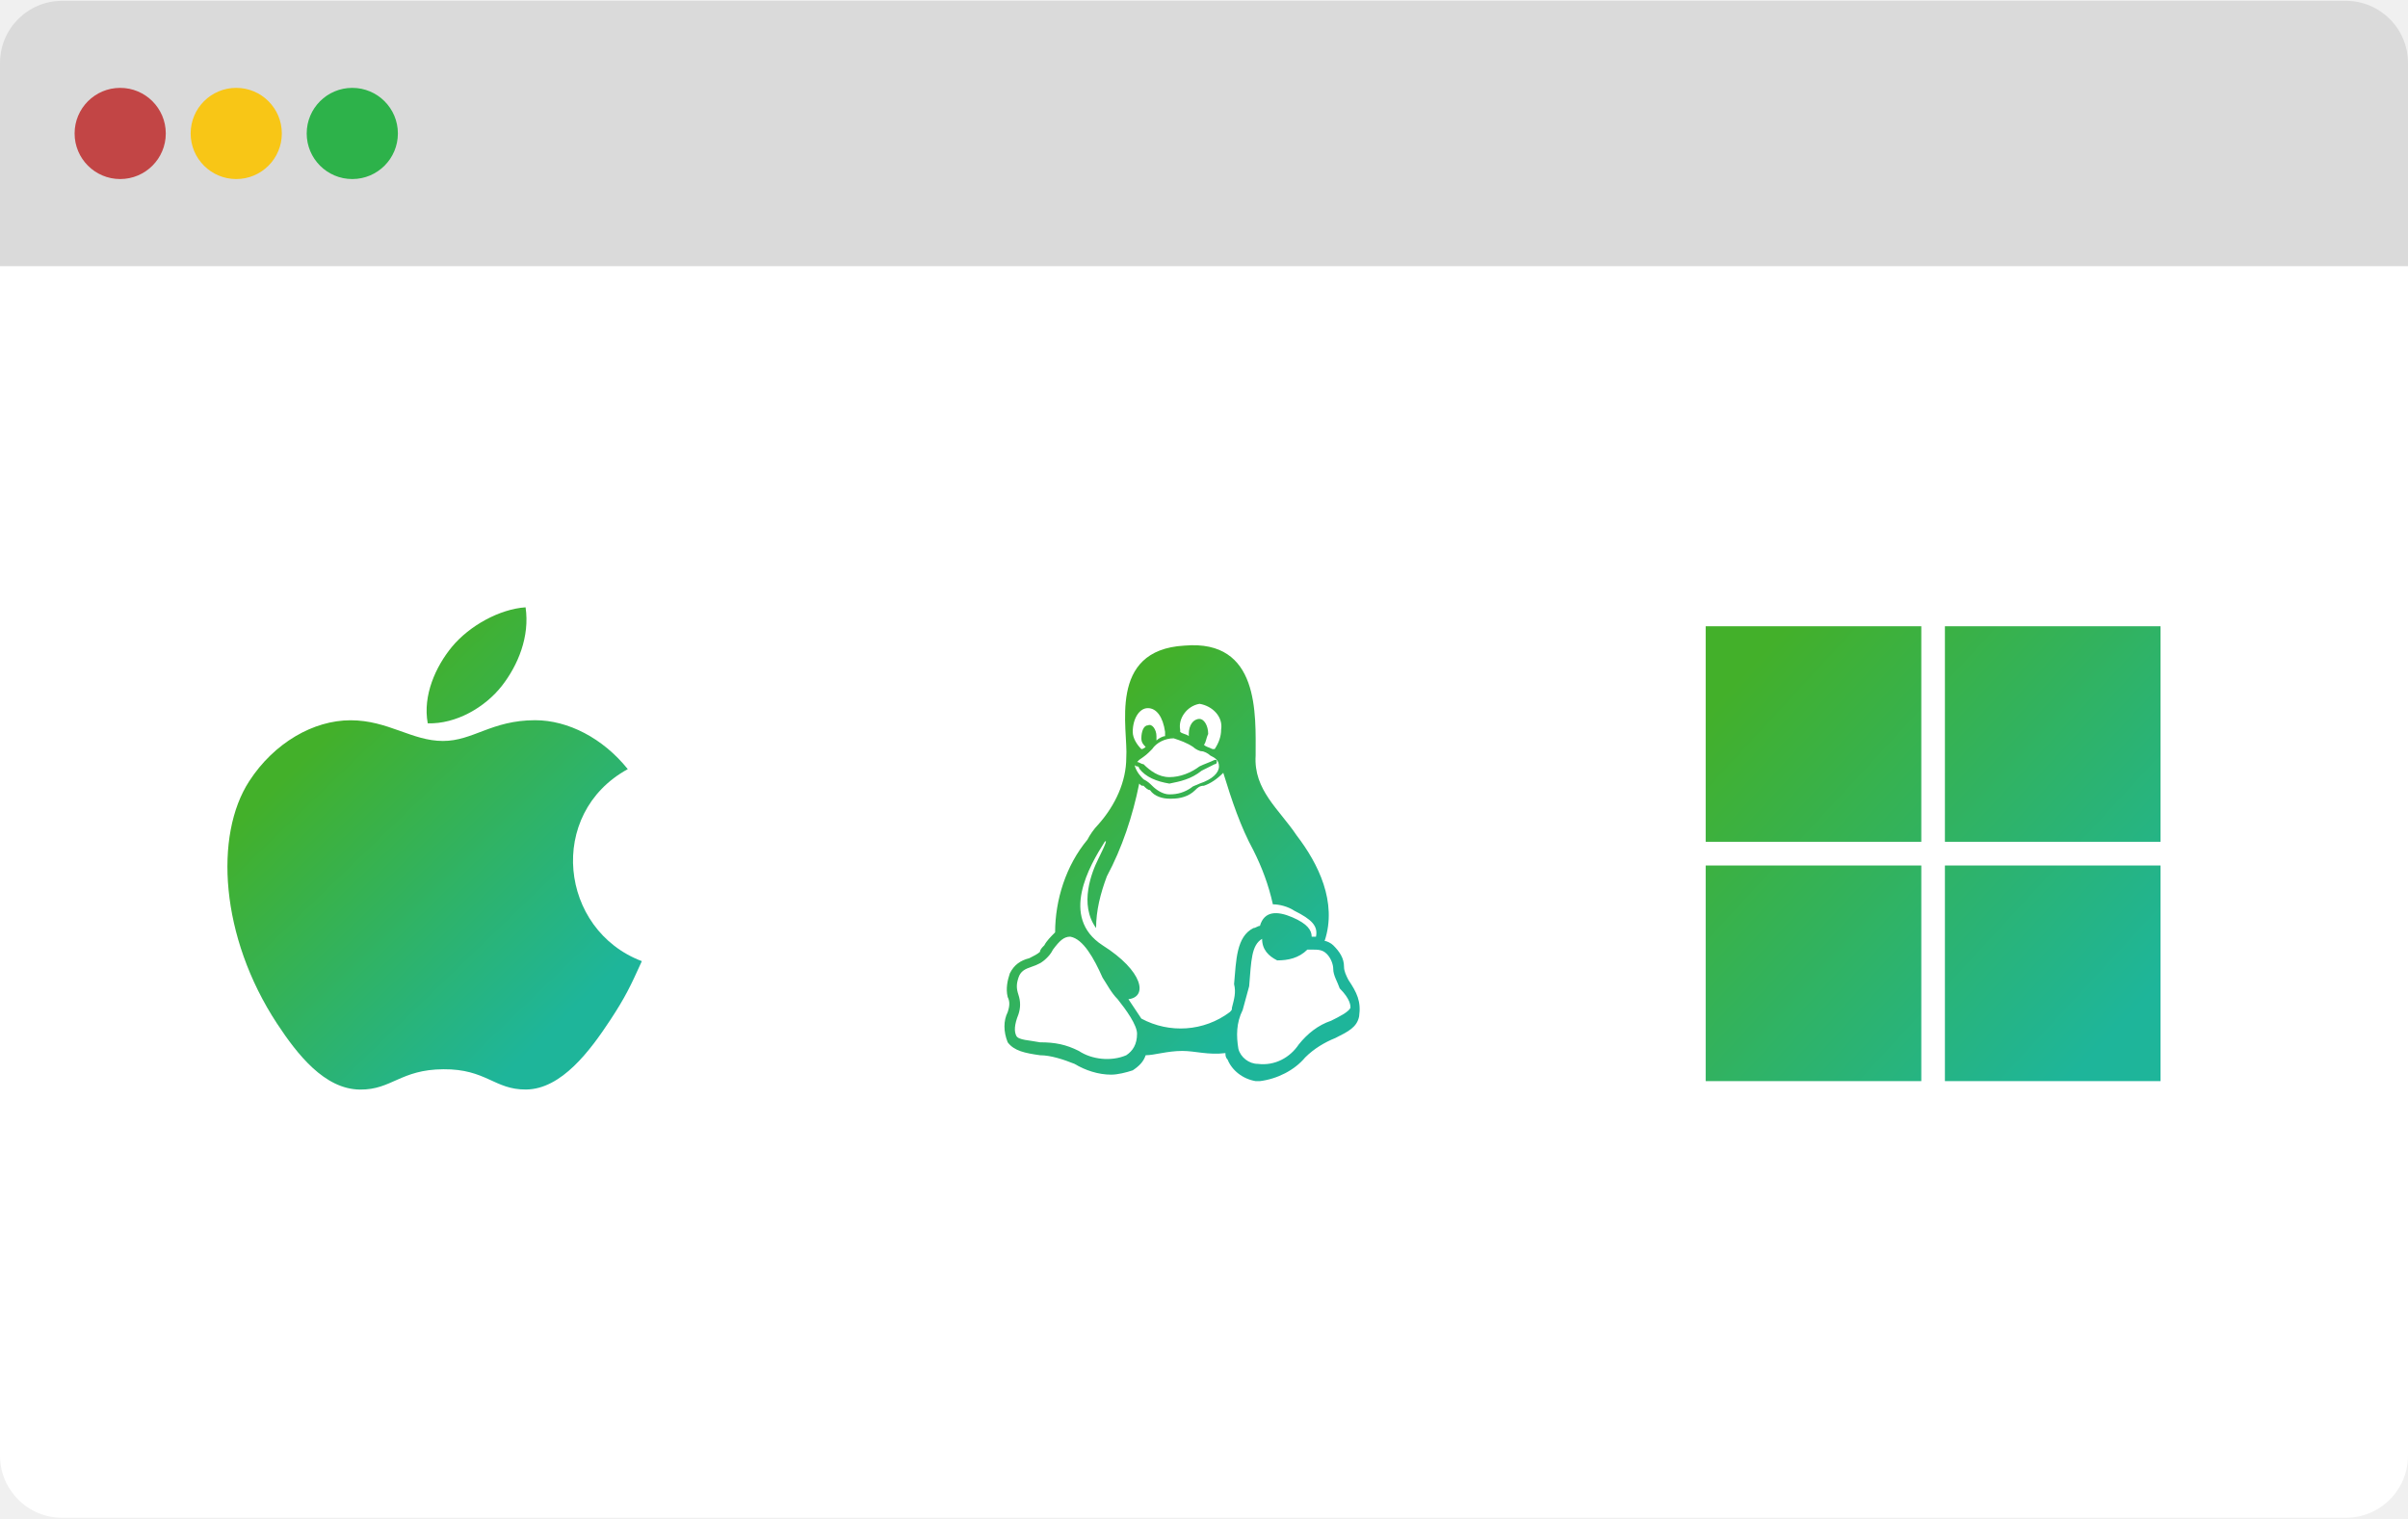
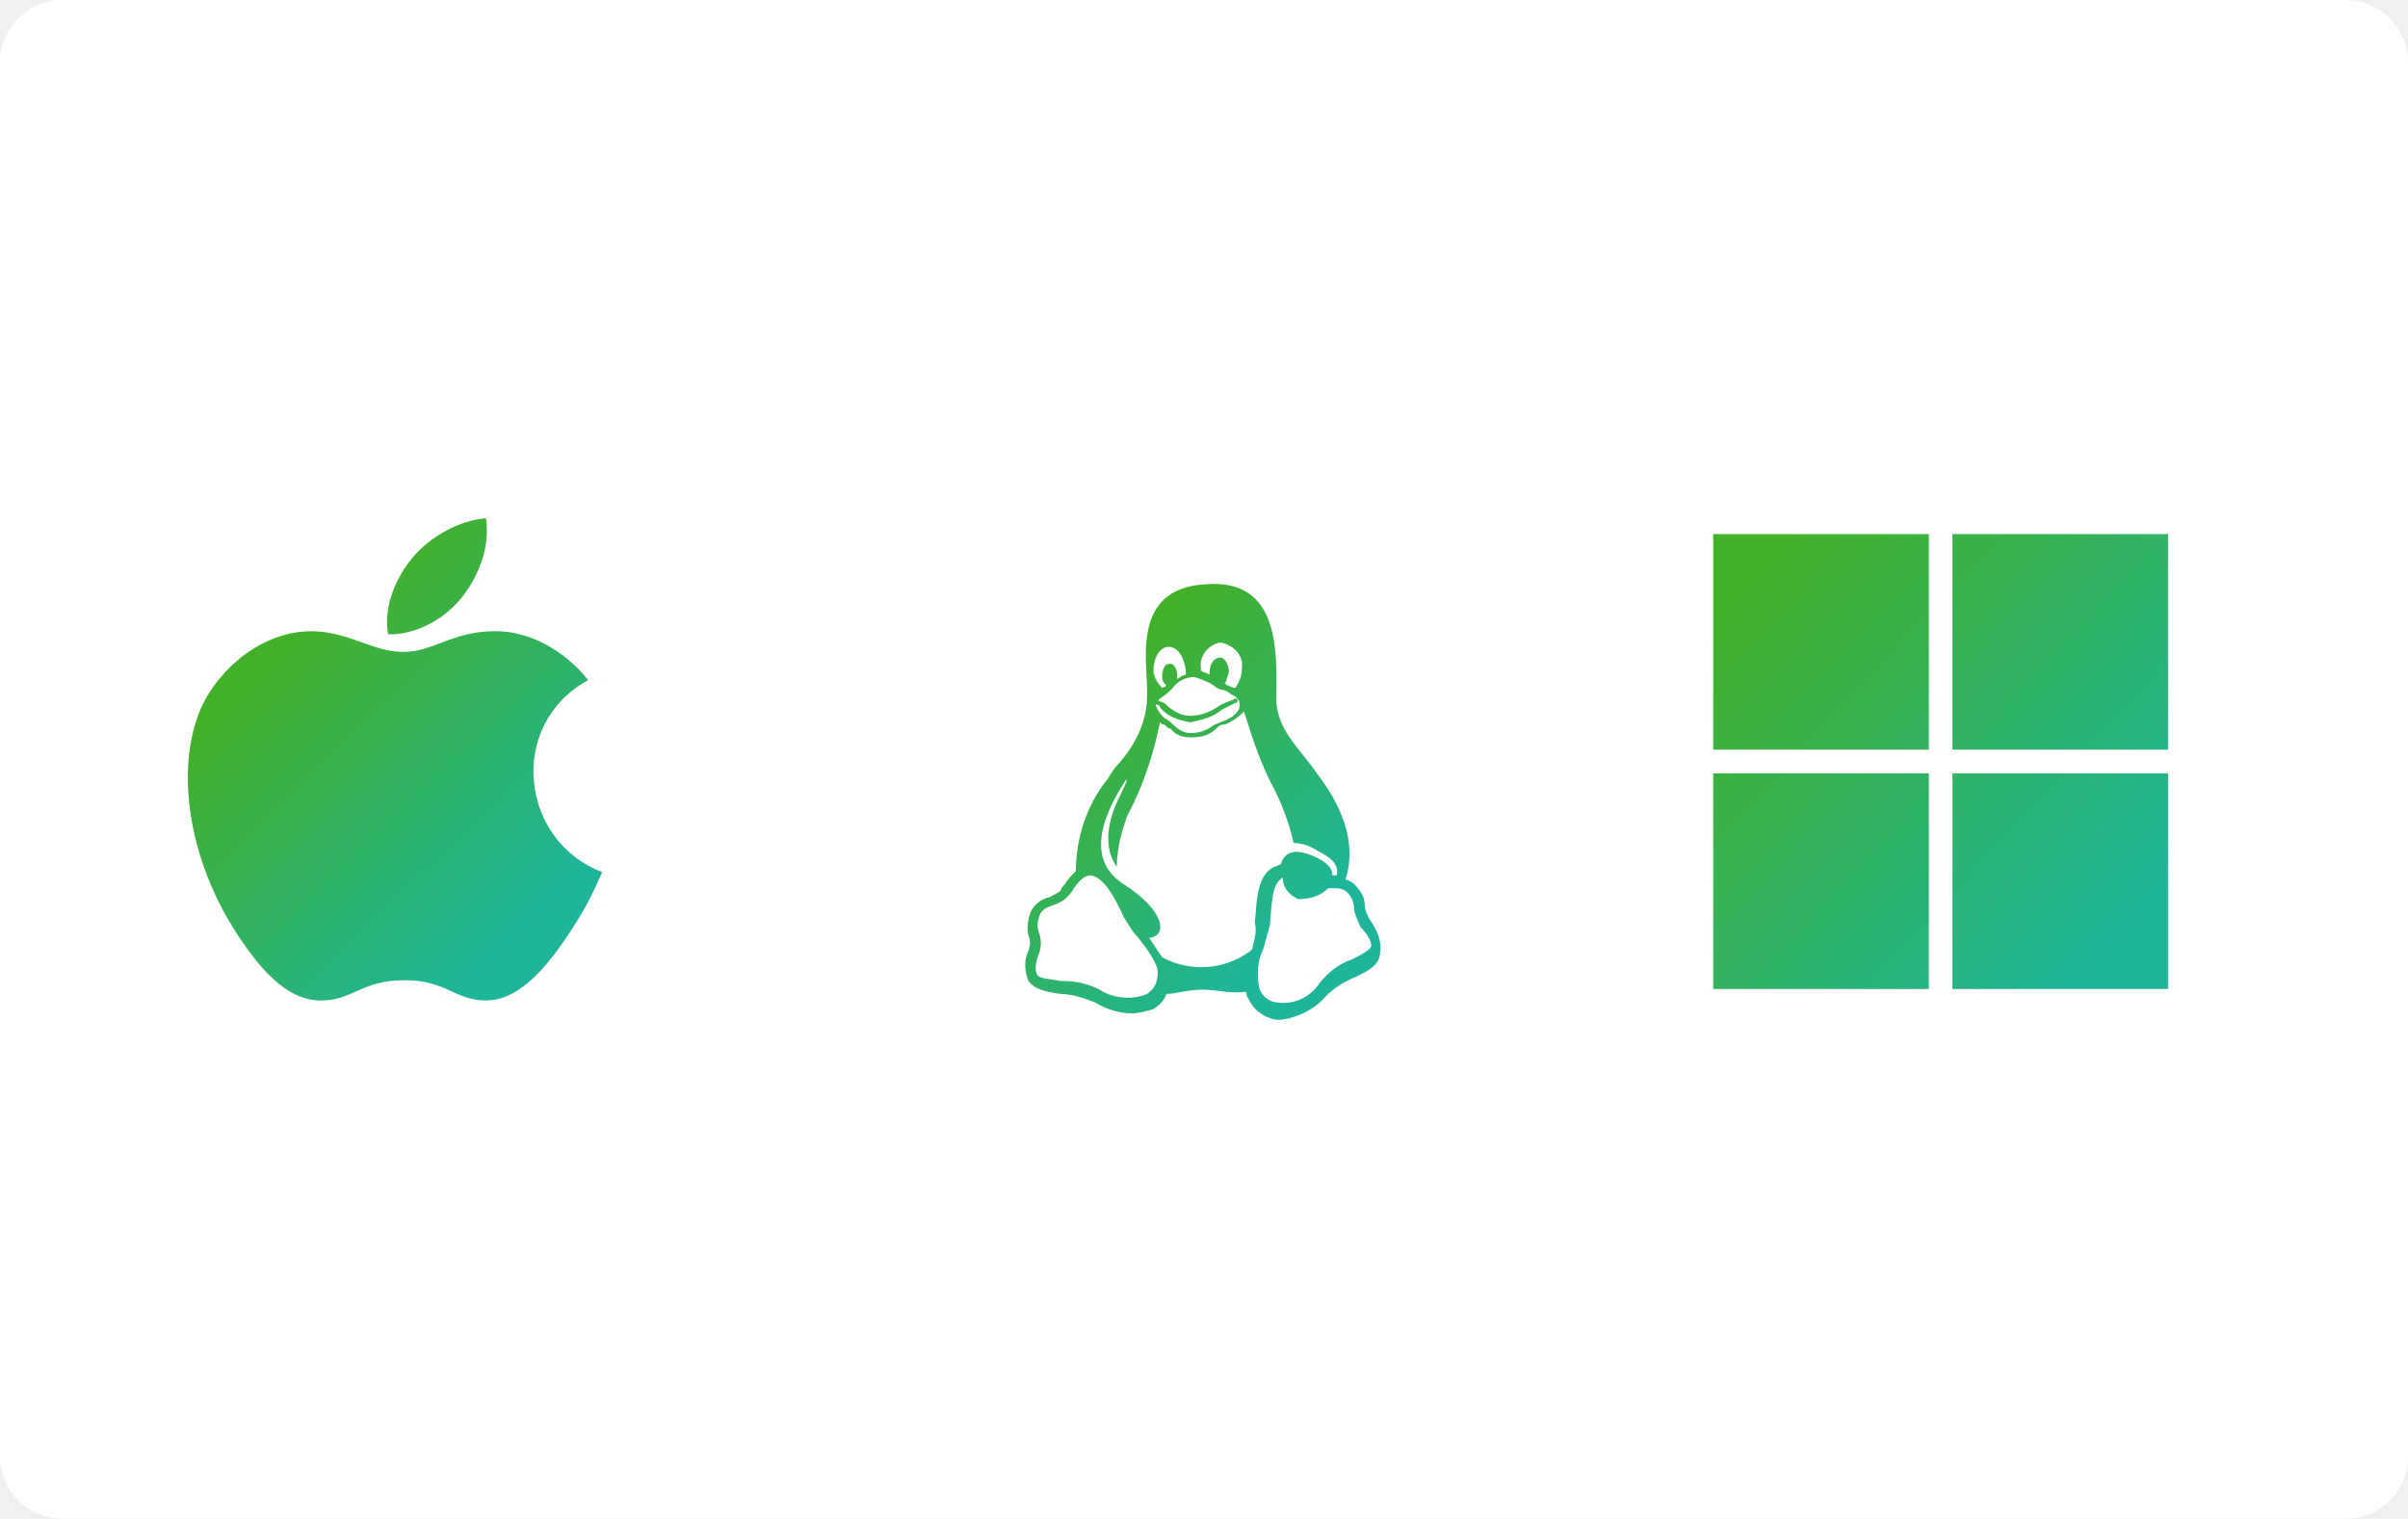
<svg xmlns="http://www.w3.org/2000/svg" width="1064" height="671" viewBox="0 0 1064 671" fill="none">
-   <path d="M0 117.571H1064V643.161C1064 658.332 1051.7 670.631 1036.53 670.631H27.47C12.299 670.631 0 658.332 0 643.161V117.571Z" fill="white" />
-   <path d="M0 27.837C0 12.666 12.299 0.367 27.47 0.367H1036.53C1051.7 0.367 1064 12.666 1064 27.837V117.572H0V27.837Z" fill="#DADADA" />
-   <circle cx="53.109" cy="58.969" r="20.145" fill="#C24545" />
-   <circle cx="104.385" cy="58.969" r="20.145" fill="#F8C616" />
-   <circle cx="155.664" cy="58.969" r="20.145" fill="#2DB24A" />
-   <path d="M283.605 424.685C278.597 435.773 276.202 440.73 269.771 450.528C260.785 464.211 248.098 481.286 232.414 481.403C218.462 481.521 214.861 472.301 195.928 472.451C176.994 472.544 173.049 481.571 159.081 481.428C143.397 481.286 131.388 465.903 122.394 452.245C97.247 413.933 94.592 369.031 110.134 345.139C121.13 328.198 138.531 318.25 154.869 318.25C171.509 318.25 181.968 327.395 195.727 327.395C209.075 327.395 217.206 318.225 236.45 318.225C251.004 318.225 266.396 326.155 277.391 339.839C241.416 359.551 247.261 410.935 283.605 424.685ZM221.846 302.934C228.846 293.948 234.155 281.27 232.229 268.34C220.807 269.119 207.45 276.413 199.646 285.859C192.578 294.459 186.716 307.238 189.002 319.598C201.463 320 214.359 312.572 221.846 302.934Z" fill="url(#paint0_linear_247_93)" />
-   <path d="M753.673 276.714H848.945V371.945H753.673V276.714ZM859.38 276.714H954.652V371.945H859.38V276.714ZM753.673 382.421H848.945V477.693H753.673V382.421ZM859.38 382.421H954.652V477.693H859.38" fill="url(#paint1_linear_247_93)" />
-   <path d="M595.775 432.92C594.823 431.014 593.87 429.109 593.87 427.204C593.87 423.393 591.965 420.535 589.107 417.677C588.154 416.725 586.249 415.772 585.296 415.772C591.012 398.625 582.438 381.477 572.912 369.093C565.291 357.661 553.859 349.088 554.812 333.845C554.812 315.745 556.717 282.403 523.375 285.261C489.08 287.166 498.606 322.414 497.654 334.798C497.654 345.277 492.89 355.756 485.269 364.33C483.364 366.235 481.459 369.093 480.506 370.998C470.98 382.43 466.217 397.672 466.217 411.962C464.311 413.867 462.406 415.772 461.453 417.677C460.501 418.63 459.548 419.583 459.548 420.535C458.595 421.488 456.69 422.441 454.785 423.393C450.974 424.346 448.116 426.251 446.211 430.062C445.259 432.92 444.306 436.73 445.259 440.541C446.211 442.446 446.211 444.351 445.259 447.209C443.353 451.02 443.353 455.783 445.259 460.546C448.116 464.357 452.88 465.309 459.548 466.262C464.311 466.262 470.027 468.167 474.79 470.073C479.553 472.93 485.269 474.836 490.985 474.836C493.843 474.836 497.654 473.883 500.512 472.93C503.369 471.025 505.275 469.12 506.227 466.262C510.038 466.262 515.754 464.357 522.422 464.357C528.138 464.357 533.854 466.262 541.475 465.309C541.475 466.262 541.475 467.215 542.428 468.167C544.333 472.93 549.096 476.741 554.812 477.694H556.717C564.338 476.741 571.959 472.93 576.722 467.215C580.533 463.404 585.296 460.546 590.059 458.641C595.775 455.783 599.586 453.878 600.538 449.115C601.491 442.446 599.586 438.636 595.775 432.92ZM530.043 310.982C535.759 311.935 540.522 316.698 539.57 322.414C539.57 325.272 538.617 328.13 536.712 330.987H535.759C533.854 330.035 532.901 330.035 531.949 329.082C532.901 328.13 532.901 326.224 533.854 324.319C533.854 320.508 531.949 317.651 530.043 317.651C527.185 317.651 525.28 320.508 525.28 324.319V325.272C524.327 324.319 522.422 324.319 521.47 323.366V322.414C520.517 317.651 524.327 311.935 530.043 310.982V310.982ZM527.185 330.035C528.138 330.987 530.043 331.94 530.996 331.94C531.949 331.94 533.854 332.893 534.806 333.845C536.712 334.798 538.617 335.751 538.617 338.609C538.617 341.467 535.759 344.324 530.043 346.23C528.138 347.182 527.185 347.182 526.233 348.135C523.375 350.04 520.517 350.993 516.706 350.993C513.848 350.993 510.991 349.088 509.085 347.182C508.133 346.23 507.18 345.277 505.275 344.324C504.322 343.372 502.417 341.467 501.464 338.609C501.464 337.656 502.417 336.703 503.369 335.751C506.227 333.845 507.18 332.893 508.133 331.94L509.085 330.987C510.991 328.13 514.801 326.224 518.612 326.224C521.47 327.177 524.327 328.13 527.185 330.035V330.035ZM507.18 312.887C510.991 312.887 513.848 316.698 514.801 323.366V325.272C513.848 325.272 511.943 326.224 510.991 327.177V325.272C510.991 322.414 509.085 319.556 507.18 320.508C505.275 320.508 504.322 323.366 504.322 326.224C504.322 328.13 505.275 329.082 506.227 330.035C506.227 330.035 505.275 330.987 504.322 330.987C502.417 329.082 500.512 326.224 500.512 323.366C500.512 317.651 503.369 312.887 507.18 312.887V312.887ZM497.654 466.262C490.985 469.12 482.411 468.167 476.696 464.357C470.98 461.499 466.217 460.546 459.548 460.546C454.785 459.594 450.022 459.594 449.069 457.688C448.116 455.783 448.116 452.925 450.022 448.162C450.974 445.304 450.974 442.446 450.022 439.588C449.069 436.73 449.069 434.825 450.022 431.967C450.974 429.109 452.88 428.156 455.738 427.204C458.595 426.251 460.501 425.299 462.406 423.393C463.359 422.441 464.311 421.488 465.264 419.583C468.122 415.772 470.027 413.867 472.885 413.867C478.601 414.82 483.364 423.393 487.175 431.967C489.08 434.825 490.985 438.636 493.843 441.493C497.654 446.257 502.417 452.925 502.417 456.736C502.417 461.499 500.512 464.357 497.654 466.262V466.262ZM544.333 445.304C544.333 446.257 544.333 446.257 543.38 447.209C531.949 455.783 516.706 456.736 504.322 450.067L498.606 441.493C507.18 440.541 505.275 429.109 487.175 417.677C468.122 405.293 481.459 382.43 488.127 371.951C489.08 370.998 489.08 371.951 485.269 379.572C482.411 385.288 476.696 399.577 484.317 410.056C484.317 402.435 486.222 394.814 489.08 387.193C495.748 374.809 500.512 360.519 503.369 346.23C504.322 347.182 504.322 347.182 505.275 347.182C506.227 348.135 507.18 349.088 508.133 349.088C510.038 351.946 513.848 352.898 516.706 352.898H517.659C521.47 352.898 525.28 351.946 528.138 349.088C529.091 348.135 530.043 347.182 531.949 347.182C534.806 346.23 537.664 344.324 540.522 341.467C544.333 353.851 548.143 365.282 553.859 375.761C557.67 383.383 560.528 391.004 562.433 399.577C565.291 399.577 569.101 400.53 571.959 402.435C579.58 406.246 582.438 409.104 581.486 413.867H579.58C579.58 411.009 577.675 408.151 571.007 405.293C564.338 402.435 558.622 402.435 556.717 409.104C555.764 409.104 554.812 410.056 553.859 410.056C546.238 413.867 546.238 424.346 545.285 434.825C546.238 438.635 545.285 441.493 544.333 445.304V445.304ZM588.154 451.02C582.438 452.925 577.675 456.736 573.865 461.499C570.054 467.215 563.386 471.025 555.764 470.073C551.954 470.073 548.143 467.215 547.191 463.404C546.238 457.688 546.238 451.972 549.096 446.257C550.049 442.446 551.001 439.588 551.954 435.778C552.907 424.346 552.907 417.677 557.67 414.82C557.67 419.583 560.528 422.441 564.338 424.346C569.101 424.346 573.865 423.393 577.675 419.583H579.58C582.438 419.583 584.344 419.583 586.249 421.488C588.154 423.393 589.107 426.251 589.107 428.156C589.107 431.014 591.012 433.872 591.965 436.73C596.728 441.493 596.728 444.351 596.728 445.304C595.775 447.209 591.965 449.115 588.154 451.02V451.02ZM502.417 336.703C501.464 336.703 501.464 336.703 501.464 337.656C501.464 337.656 501.464 338.609 502.417 338.609C503.369 338.609 503.369 339.561 503.369 339.561C506.227 343.372 510.991 345.277 516.706 346.23C521.47 345.277 526.233 344.324 530.996 340.514L536.712 337.656C537.664 337.656 537.664 336.703 537.664 336.703C537.664 335.751 537.664 335.751 536.712 335.751C534.806 336.703 531.949 337.656 530.043 338.609C526.233 341.467 521.47 343.372 516.706 343.372C511.943 343.372 508.133 340.514 505.275 337.656C504.322 337.656 503.369 336.703 502.417 336.703Z" fill="url(#paint2_linear_247_93)" />
+   <path d="M0 27.46C0 12.294 12.294 0 27.46 0H1036.54C1051.71 0 1064 12.294 1064 27.46V643.53C1064 658.701 1051.7 671 1036.53 671H27.47C12.299 671 0 658.701 0 643.53V27.46Z" fill="white" />
+   <path d="M266.115 385.345C261.107 396.433 258.712 401.39 252.281 411.188C243.296 424.871 230.609 441.946 214.924 442.063C200.973 442.181 197.372 432.961 178.438 433.111C159.504 433.203 155.56 442.231 141.592 442.088C125.907 441.946 113.898 426.563 104.904 412.905C79.757 374.593 77.102 329.691 92.645 305.799C103.64 288.858 121.041 278.91 137.379 278.91C154.019 278.91 164.478 288.054 178.237 288.054C191.585 288.054 199.716 278.885 218.96 278.885C233.515 278.885 248.906 286.815 259.901 300.498C223.926 320.211 229.771 371.595 266.115 385.345ZM204.356 263.594C211.357 254.608 216.666 241.93 214.74 229C203.317 229.779 189.961 237.073 182.156 246.519C175.088 255.119 169.226 267.898 171.512 280.258C183.973 280.66 196.869 273.232 204.356 263.594Z" fill="url(#paint0_linear_247_93)" />
+   <path d="M757 236H852.273V331.231H757V236ZM862.707 236H957.979V331.231H862.707V236ZM757 341.707H852.273V436.979H757V341.707ZM862.707 341.707H957.979V436.979H862.707" fill="url(#paint1_linear_247_93)" />
+   <path d="M604.946 405.831C603.993 403.926 603.04 402.021 603.04 400.115C603.04 396.305 601.135 393.447 598.277 390.589C597.325 389.636 595.419 388.684 594.467 388.684C600.182 371.536 591.609 354.389 582.082 342.005C574.461 330.573 563.03 321.999 563.982 306.757C563.982 288.657 565.888 255.315 532.545 258.173C498.25 260.078 507.777 295.325 506.824 307.71C506.824 318.189 502.061 328.668 494.44 337.241C492.534 339.147 490.629 342.005 489.677 343.91C480.15 355.342 475.387 370.584 475.387 384.873C473.482 386.779 471.576 388.684 470.624 390.589C469.671 391.542 468.719 392.494 468.719 393.447C467.766 394.4 465.861 395.352 463.955 396.305C460.145 397.258 457.287 399.163 455.382 402.973C454.429 405.831 453.476 409.642 454.429 413.452C455.382 415.358 455.382 417.263 454.429 420.121C452.524 423.931 452.524 428.695 454.429 433.458C457.287 437.268 462.05 438.221 468.719 439.174C473.482 439.174 479.198 441.079 483.961 442.984C488.724 445.842 494.44 447.747 500.156 447.747C503.013 447.747 506.824 446.795 509.682 445.842C512.54 443.937 514.445 442.032 515.398 439.174C519.208 439.174 524.924 437.268 531.593 437.268C537.308 437.268 543.024 439.174 550.645 438.221C550.645 439.174 550.645 440.126 551.598 441.079C553.503 445.842 558.266 449.653 563.982 450.605H565.888C573.509 449.653 581.13 445.842 585.893 440.126C589.703 436.316 594.467 433.458 599.23 431.553C604.946 428.695 608.756 426.789 609.709 422.026C610.661 415.358 608.756 411.547 604.946 405.831ZM539.214 283.894C544.93 284.846 549.693 289.61 548.74 295.325C548.74 298.183 547.787 301.041 545.882 303.899H544.929C543.024 302.946 542.072 302.946 541.119 301.994C542.072 301.041 542.072 299.136 543.024 297.231C543.024 293.42 541.119 290.562 539.214 290.562C536.356 290.562 534.45 293.42 534.45 297.231V298.183C533.498 297.231 531.593 297.231 530.64 296.278V295.325C529.687 290.562 533.498 284.846 539.214 283.894ZM536.356 302.946C537.308 303.899 539.214 304.852 540.166 304.852C541.119 304.852 543.024 305.804 543.977 306.757C545.882 307.71 547.787 308.662 547.787 311.52C547.787 314.378 544.93 317.236 539.214 319.141C537.308 320.094 536.356 320.094 535.403 321.047C532.545 322.952 529.687 323.905 525.877 323.905C523.019 323.905 520.161 321.999 518.256 320.094C517.303 319.141 516.35 318.189 514.445 317.236C513.492 316.283 511.587 314.378 510.635 311.52C510.635 310.568 511.587 309.615 512.54 308.662C515.398 306.757 516.35 305.804 517.303 304.852L518.256 303.899C520.161 301.041 523.971 299.136 527.782 299.136C530.64 300.089 533.498 301.041 536.356 302.946ZM516.35 285.799C520.161 285.799 523.019 289.61 523.971 296.278V298.183C523.019 298.183 521.114 299.136 520.161 300.089V298.183C520.161 295.325 518.256 292.467 516.35 293.42C514.445 293.42 513.492 296.278 513.492 299.136C513.492 301.041 514.445 301.994 515.398 302.946C515.398 302.946 514.445 303.899 513.492 303.899C511.587 301.994 509.682 299.136 509.682 296.278C509.682 290.562 512.54 285.799 516.35 285.799ZM506.824 439.174C500.156 442.032 491.582 441.079 485.866 437.268C480.15 434.41 475.387 433.458 468.719 433.458C463.955 432.505 459.192 432.505 458.24 430.6C457.287 428.695 457.287 425.837 459.192 421.074C460.145 418.216 460.145 415.358 459.192 412.5C458.24 409.642 458.24 407.737 459.192 404.879C460.145 402.021 462.05 401.068 464.908 400.115C467.766 399.163 469.671 398.21 471.576 396.305C472.529 395.352 473.482 394.4 474.434 392.494C477.292 388.684 479.198 386.779 482.055 386.779C487.771 387.731 492.534 396.305 496.345 404.879C498.25 407.737 500.156 411.547 503.013 414.405C506.824 419.168 511.587 425.837 511.587 429.647C511.587 434.41 509.682 437.268 506.824 439.174ZM553.503 418.216C553.503 419.168 553.503 419.168 552.551 420.121C541.119 428.695 525.877 429.647 513.492 422.979L507.777 414.405C516.35 413.452 514.445 402.021 496.345 390.589C477.292 378.205 490.629 355.342 497.298 344.863C498.25 343.91 498.25 344.863 494.44 352.484C491.582 358.199 485.866 372.489 493.487 382.968C493.487 375.347 495.392 367.726 498.25 360.105C504.919 347.72 509.682 333.431 512.54 319.141C513.492 320.094 513.492 320.094 514.445 320.094C515.398 321.047 516.35 321.999 517.303 321.999C519.208 324.857 523.019 325.81 525.877 325.81H526.829C530.64 325.81 534.45 324.857 537.308 321.999C538.261 321.047 539.214 320.094 541.119 320.094C543.977 319.141 546.835 317.236 549.693 314.378C553.503 326.762 557.314 338.194 563.03 348.673C566.84 356.294 569.698 363.915 571.603 372.489C574.461 372.489 578.272 373.442 581.13 375.347C588.751 379.157 591.609 382.015 590.656 386.779H588.751C588.751 383.921 586.846 381.063 580.177 378.205C573.509 375.347 567.793 375.347 565.888 382.015C564.935 382.015 563.982 382.968 563.03 382.968C555.409 386.779 555.409 397.258 554.456 407.737C555.409 411.547 554.456 414.405 553.503 418.216ZM597.325 423.931C591.609 425.837 586.846 429.647 583.035 434.41C579.224 440.126 572.556 443.937 564.935 442.984C561.124 442.984 557.314 440.126 556.361 436.316C555.409 430.6 555.409 424.884 558.266 419.168C559.219 415.358 560.172 412.5 561.124 408.689C562.077 397.258 562.077 390.589 566.84 387.731C566.84 392.494 569.698 395.352 573.509 397.258C578.272 397.258 583.035 396.305 586.846 392.494H588.751C591.609 392.494 593.514 392.494 595.419 394.4C597.325 396.305 598.277 399.163 598.277 401.068C598.277 403.926 600.182 406.784 601.135 409.642C605.898 414.405 605.898 417.263 605.898 418.216C604.946 420.121 601.135 422.026 597.325 423.931ZM511.587 309.615C510.635 309.615 510.635 309.615 510.635 310.568C510.635 310.568 510.635 311.52 511.587 311.52C512.54 311.52 512.54 312.473 512.54 312.473C515.398 316.283 520.161 318.189 525.877 319.141C530.64 318.189 535.403 317.236 540.166 313.425L545.882 310.568C546.835 310.568 546.835 309.615 546.835 309.615C546.835 308.662 546.835 308.662 545.882 308.662C543.977 309.615 541.119 310.568 539.214 311.52C535.403 314.378 530.64 316.283 525.877 316.283C521.114 316.283 517.303 313.425 514.445 310.568C513.492 310.568 512.54 309.615 511.587 309.615Z" fill="url(#paint2_linear_247_93)" />
  <defs>
-     <linearGradient id="paint0_linear_247_93" x1="138.173" y1="331.146" x2="251.224" y2="448.384" gradientUnits="userSpaceOnUse">
+     <linearGradient id="paint0_linear_247_93" x1="120.684" y1="291.806" x2="233.735" y2="409.044" gradientUnits="userSpaceOnUse">
      <stop stop-color="#43B02A" />
      <stop offset="1" stop-color="#1EB59A" />
    </linearGradient>
-     <linearGradient id="paint1_linear_247_93" x1="766.234" y1="301.837" x2="933.717" y2="456.758" gradientUnits="userSpaceOnUse">
+     <linearGradient id="paint1_linear_247_93" x1="769.561" y1="261.122" x2="937.044" y2="416.044" gradientUnits="userSpaceOnUse">
      <stop stop-color="#43B02A" />
      <stop offset="1" stop-color="#1EB59A" />
    </linearGradient>
-     <linearGradient id="paint2_linear_247_93" x1="477.326" y1="326.959" x2="573.629" y2="427.449" gradientUnits="userSpaceOnUse">
+     <linearGradient id="paint2_linear_247_93" x1="486.497" y1="299.871" x2="582.799" y2="400.36" gradientUnits="userSpaceOnUse">
      <stop stop-color="#43B02A" />
      <stop offset="1" stop-color="#1EB59A" />
    </linearGradient>
  </defs>
</svg>
